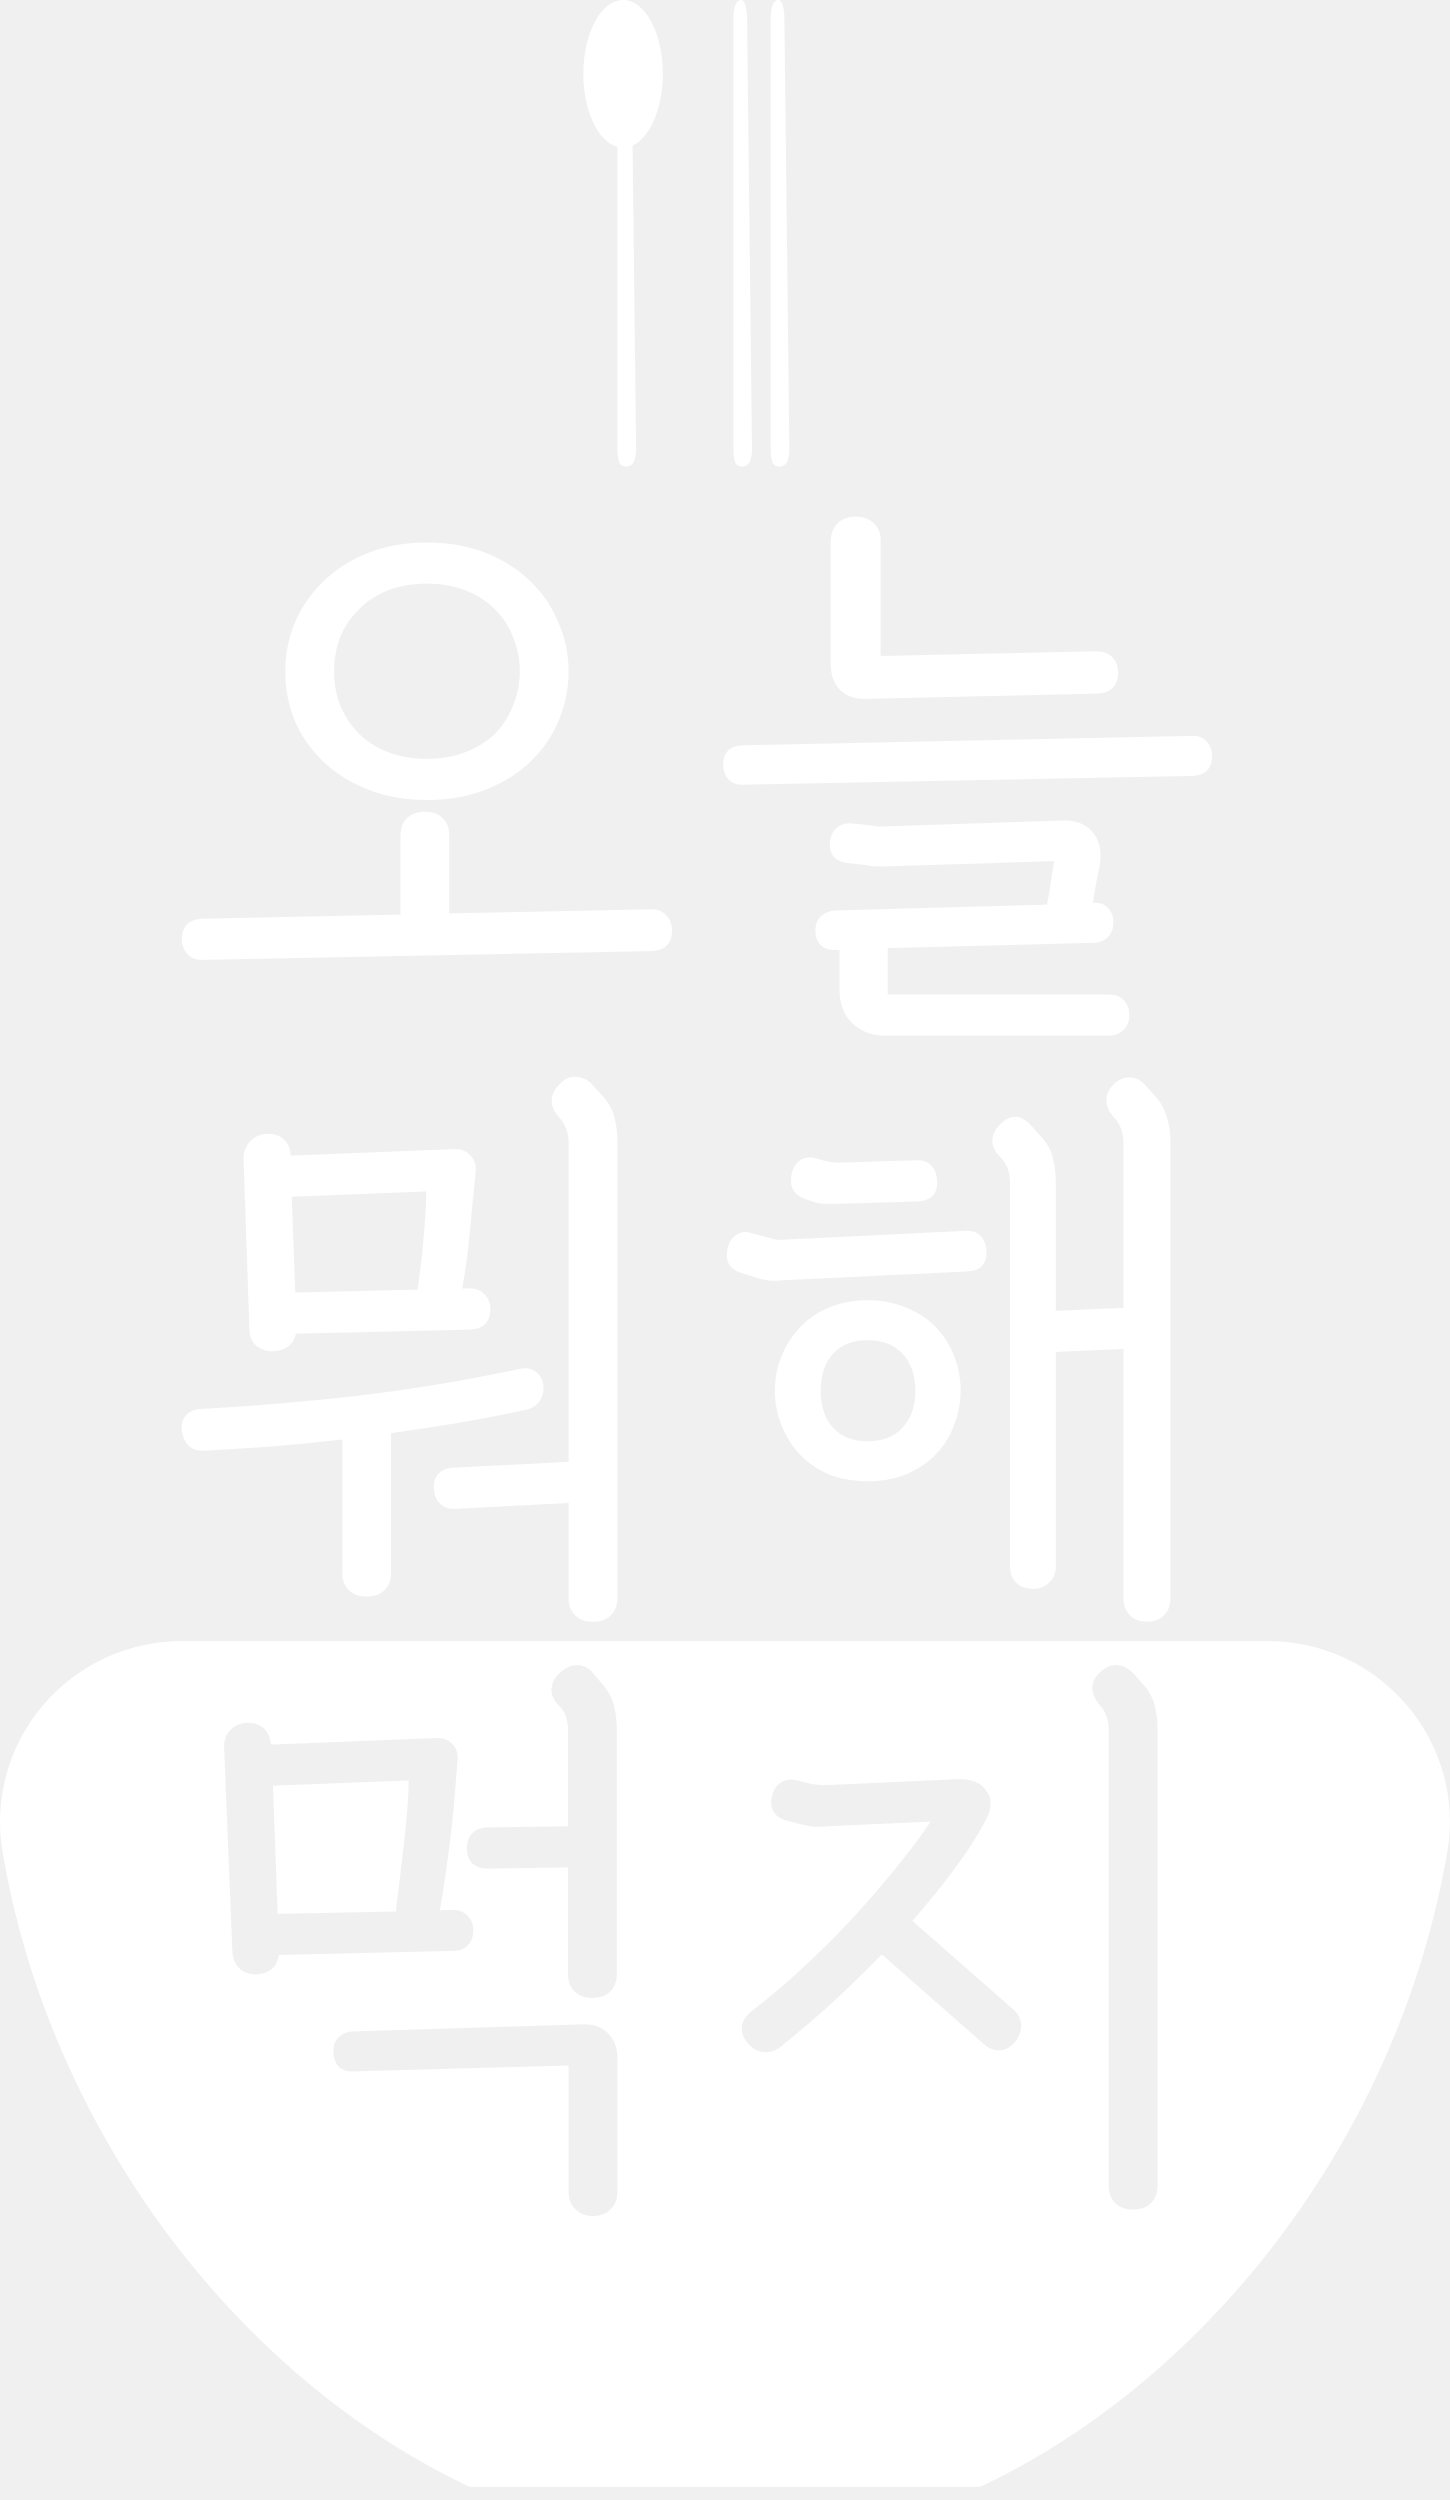
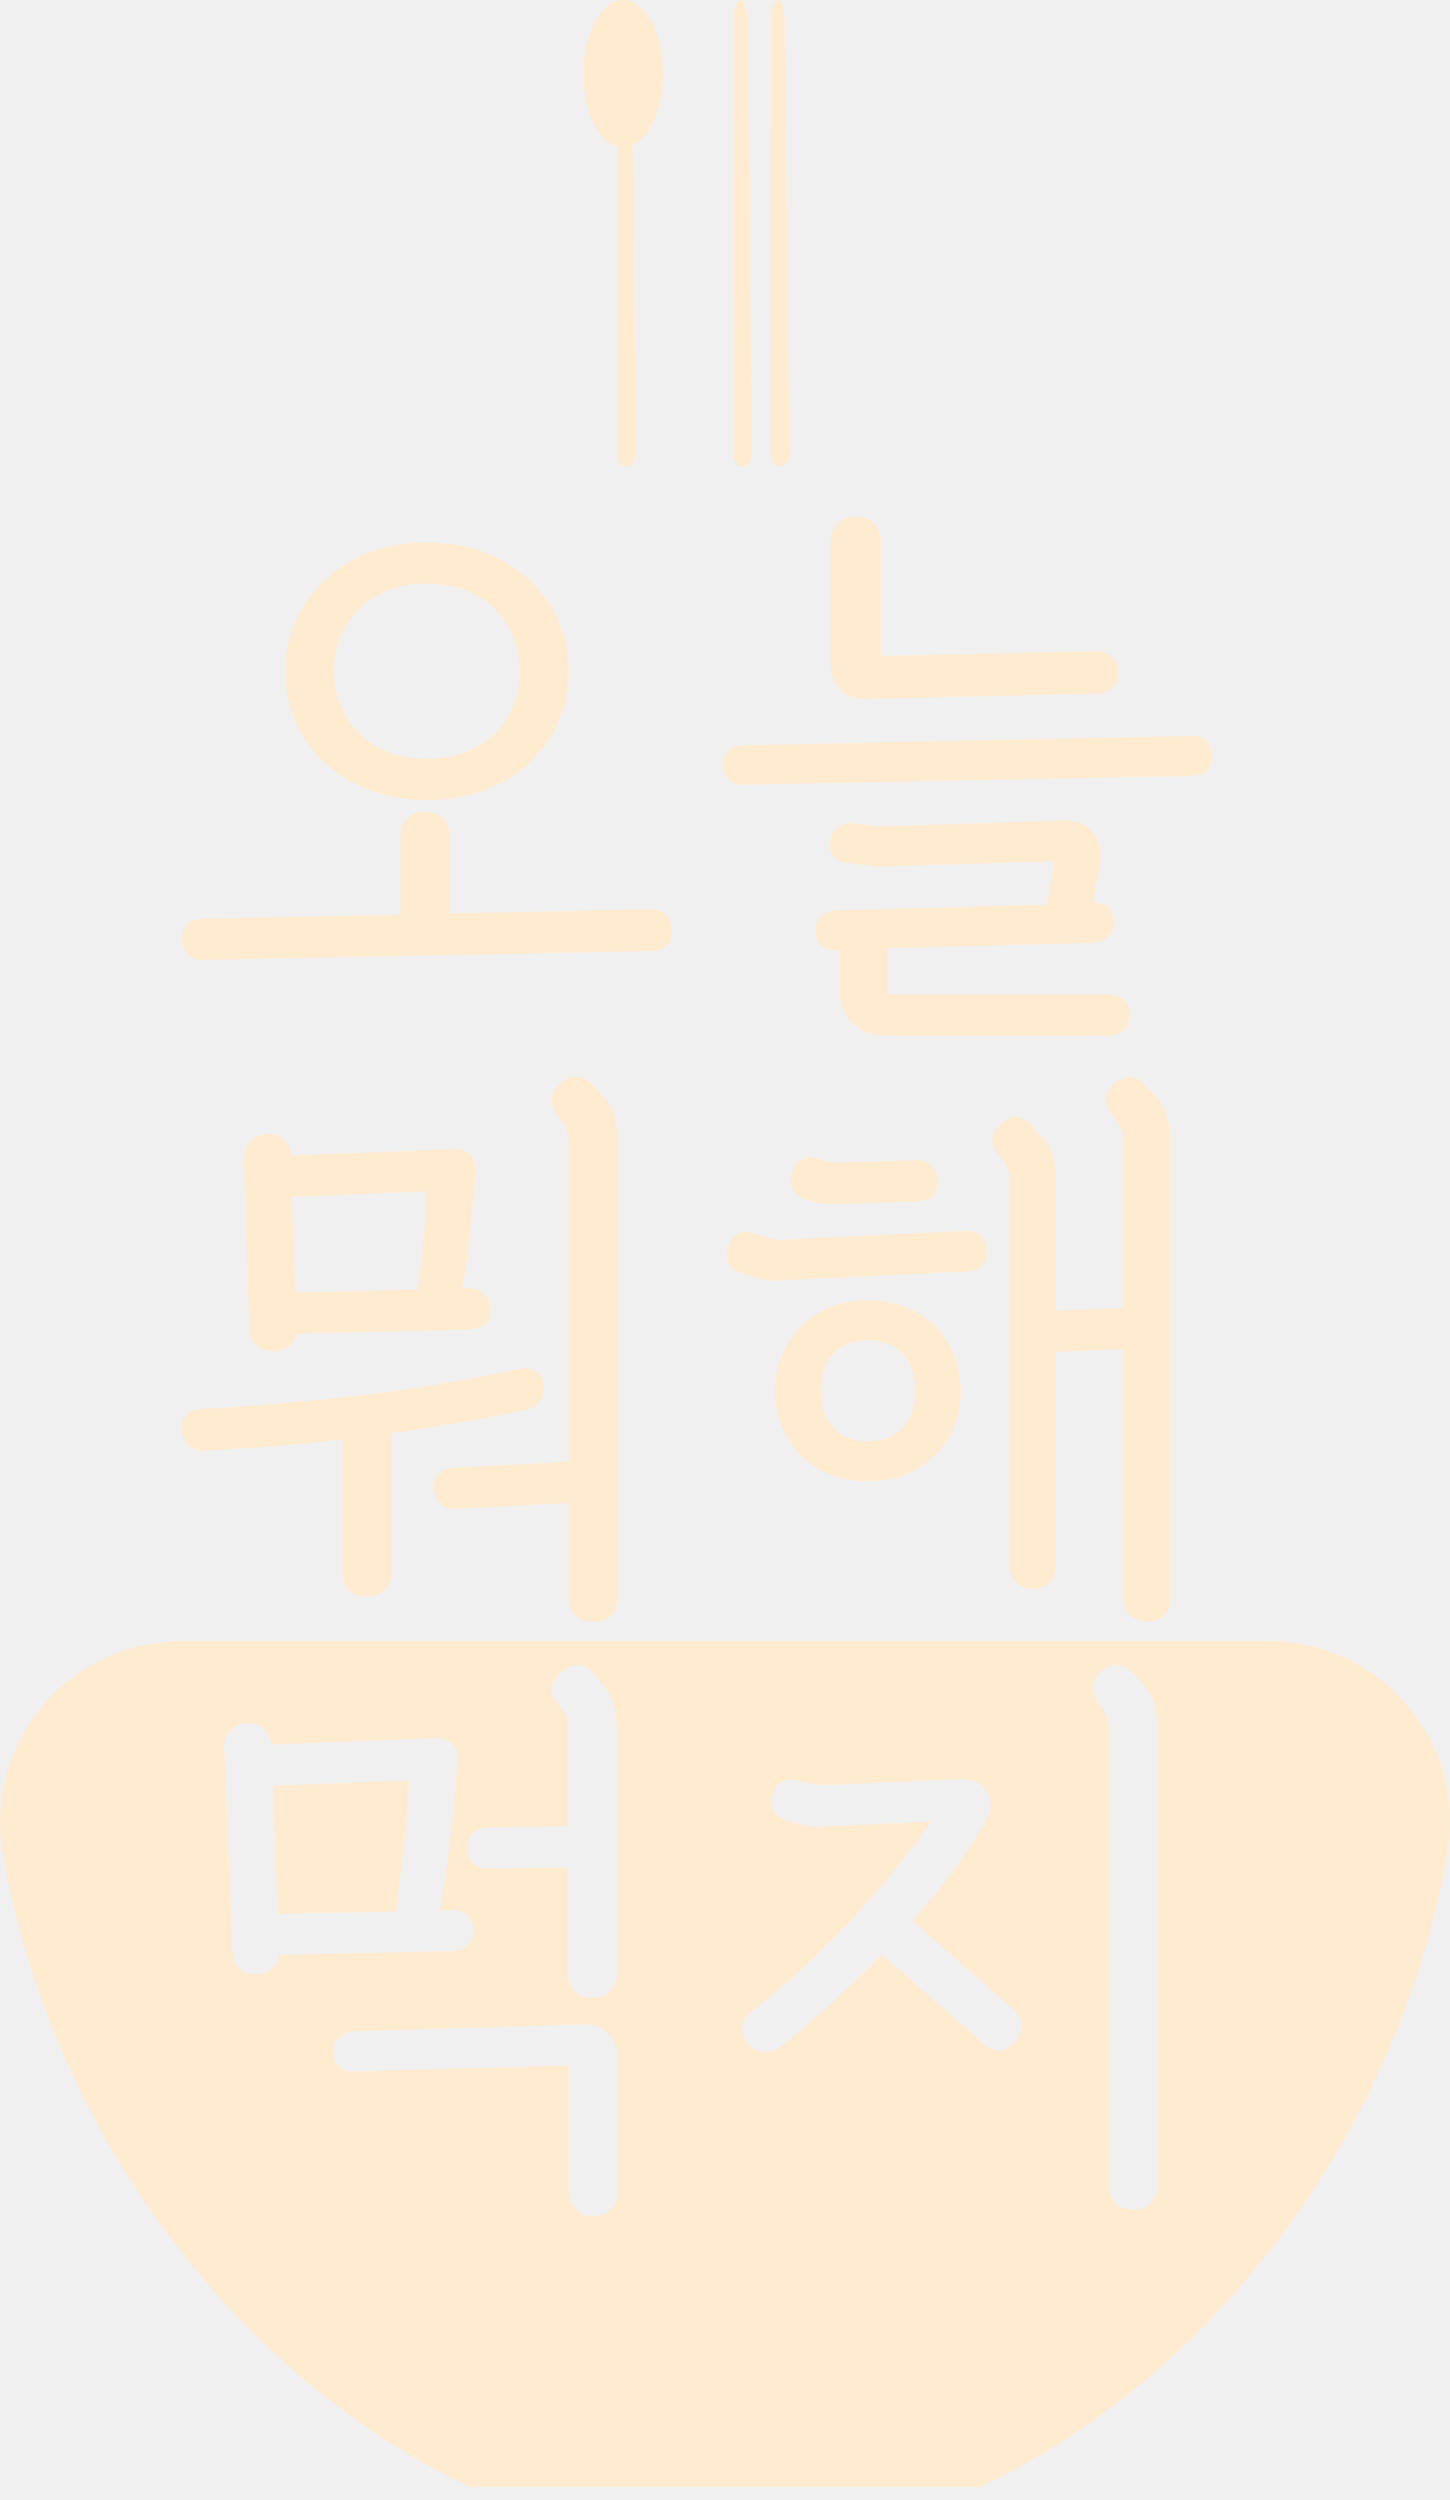
<svg xmlns="http://www.w3.org/2000/svg" width="87" height="150" viewBox="0 0 87 150" fill="none">
-   <path d="M44.413 0.003C44.538 -0.019 44.636 0.07 44.706 0.272C44.785 0.496 44.824 0.787 44.824 1.145L45.119 26.801C45.127 27.159 45.091 27.438 45.013 27.64C44.943 27.863 44.734 27.973 44.601 27.995C44.475 28.018 44.196 27.962 44.117 27.761C44.039 27.559 44 27.28 44 26.922C44 26.564 44.001 1.245 44.001 1.245C43.993 0.887 44.025 0.596 44.095 0.373C44.173 0.149 44.279 0.026 44.413 0.003Z" fill="white" />
-   <path d="M46.653 0.003C46.778 -0.019 46.876 0.07 46.946 0.272C47.025 0.496 47.064 0.787 47.064 1.145L47.359 26.801C47.367 27.159 47.331 27.438 47.253 27.64C47.182 27.863 46.974 27.973 46.84 27.995C46.715 28.018 46.436 27.962 46.357 27.761C46.279 27.559 46.24 27.28 46.24 26.922C46.24 26.564 46.241 1.245 46.241 1.245C46.233 0.887 46.264 0.596 46.335 0.373C46.413 0.149 46.519 0.026 46.653 0.003Z" fill="white" />
-   <path fill-rule="evenodd" clip-rule="evenodd" d="M67.406 59.99C67.194 59.779 66.9 59.673 66.524 59.673H53.263V56.887L65.642 56.569C65.995 56.546 66.277 56.428 66.489 56.217C66.7 55.981 66.806 55.688 66.806 55.335C66.806 54.982 66.7 54.7 66.489 54.488C66.277 54.253 65.995 54.147 65.642 54.171H65.572C65.642 53.724 65.713 53.313 65.783 52.937C65.854 52.56 65.924 52.208 65.995 51.879C66.112 51.056 65.96 50.397 65.536 49.904C65.113 49.41 64.478 49.186 63.632 49.233L53.016 49.586H52.628C52.511 49.563 52.37 49.539 52.205 49.516L51.147 49.41C50.794 49.363 50.489 49.445 50.23 49.657C49.995 49.845 49.854 50.103 49.807 50.433C49.76 50.809 49.819 51.114 49.983 51.349C50.171 51.585 50.442 51.726 50.794 51.773L51.993 51.914C52.229 51.961 52.428 51.984 52.593 51.984H53.157L63.244 51.667C63.197 51.996 63.138 52.372 63.068 52.795C63.021 53.195 62.938 53.689 62.821 54.277L50.124 54.629C49.772 54.653 49.478 54.77 49.243 54.982C49.031 55.194 48.925 55.476 48.925 55.828C48.925 56.205 49.031 56.499 49.243 56.71C49.478 56.922 49.772 57.016 50.124 56.992H50.371V59.391C50.371 60.214 50.618 60.872 51.112 61.366C51.629 61.883 52.299 62.142 53.122 62.142H66.524C66.9 62.142 67.194 62.024 67.406 61.789C67.641 61.577 67.758 61.295 67.758 60.942C67.758 60.543 67.641 60.225 67.406 59.99ZM44.517 44.719C43.764 44.766 43.388 45.166 43.388 45.918C43.412 46.294 43.529 46.588 43.741 46.8C43.976 47.012 44.27 47.106 44.623 47.082L71.567 46.553C72.343 46.506 72.731 46.095 72.731 45.319C72.707 44.943 72.578 44.649 72.343 44.437C72.132 44.225 71.838 44.131 71.461 44.155L44.517 44.719ZM66.7 39.394C66.465 39.182 66.148 39.076 65.748 39.076L52.84 39.358V32.446C52.84 31.999 52.699 31.647 52.417 31.388C52.158 31.129 51.805 31 51.359 31H51.324C50.877 31 50.512 31.141 50.23 31.423C49.971 31.705 49.842 32.07 49.842 32.517V39.852C49.842 40.487 50.03 41.004 50.407 41.404C50.806 41.78 51.324 41.956 51.958 41.933L65.854 41.616C66.677 41.569 67.088 41.134 67.088 40.311C67.065 39.911 66.935 39.605 66.7 39.394ZM17.681 37.383C17.305 38.3 17.116 39.264 17.116 40.275C17.116 41.31 17.305 42.297 17.681 43.238C18.08 44.155 18.645 44.966 19.374 45.671C20.102 46.377 20.996 46.941 22.054 47.364C23.112 47.788 24.299 47.999 25.616 47.999C26.933 47.999 28.12 47.788 29.178 47.364C30.236 46.941 31.13 46.377 31.858 45.671C32.587 44.966 33.14 44.155 33.516 43.238C33.916 42.297 34.115 41.31 34.115 40.275C34.115 39.264 33.916 38.3 33.516 37.383C33.14 36.443 32.587 35.62 31.858 34.915C31.13 34.186 30.236 33.61 29.178 33.187C28.12 32.763 26.933 32.552 25.616 32.552C24.299 32.552 23.112 32.763 22.054 33.187C20.996 33.61 20.102 34.186 19.374 34.915C18.645 35.62 18.08 36.443 17.681 37.383ZM20.396 42.286C20.161 41.651 20.044 40.981 20.044 40.275C20.044 39.57 20.161 38.9 20.396 38.265C20.655 37.63 21.019 37.078 21.49 36.608C21.96 36.114 22.536 35.726 23.218 35.444C23.923 35.162 24.723 35.02 25.616 35.02C26.509 35.02 27.297 35.162 27.979 35.444C28.684 35.726 29.272 36.114 29.742 36.608C30.212 37.078 30.565 37.63 30.8 38.265C31.059 38.9 31.188 39.57 31.188 40.275C31.188 40.981 31.059 41.651 30.8 42.286C30.565 42.92 30.212 43.485 29.742 43.979C29.272 44.449 28.684 44.825 27.979 45.107C27.297 45.389 26.509 45.53 25.616 45.53C24.723 45.53 23.923 45.389 23.218 45.107C22.536 44.825 21.96 44.449 21.49 43.979C21.019 43.485 20.655 42.92 20.396 42.286ZM24.417 49.092C24.158 49.351 24.029 49.704 24.029 50.15V54.876L12.108 55.123C11.309 55.17 10.909 55.593 10.909 56.393C10.933 56.769 11.062 57.075 11.297 57.31C11.532 57.521 11.838 57.615 12.214 57.592L39.123 57.063C39.923 57.016 40.323 56.593 40.323 55.793C40.299 55.394 40.17 55.088 39.935 54.876C39.7 54.641 39.394 54.535 39.018 54.559L26.956 54.806V50.15C26.956 49.704 26.827 49.351 26.568 49.092C26.31 48.834 25.957 48.704 25.51 48.704C25.04 48.704 24.675 48.834 24.417 49.092ZM27.238 68.948C27.638 68.925 27.955 69.042 28.191 69.301C28.449 69.536 28.567 69.853 28.543 70.253C28.473 71.029 28.402 71.746 28.332 72.404C28.285 73.039 28.226 73.639 28.155 74.203C28.108 74.744 28.049 75.273 27.979 75.79C27.908 76.284 27.826 76.789 27.732 77.307H28.12C28.496 77.283 28.802 77.389 29.037 77.624C29.272 77.836 29.401 78.13 29.425 78.506C29.425 79.305 29.025 79.728 28.226 79.775L17.751 80.022C17.61 80.681 17.152 81.033 16.376 81.08C15.976 81.08 15.635 80.963 15.353 80.728C15.094 80.469 14.965 80.14 14.965 79.74L14.612 69.513C14.612 69.089 14.754 68.737 15.036 68.454C15.318 68.172 15.67 68.031 16.094 68.031C16.493 68.031 16.811 68.149 17.046 68.384C17.305 68.619 17.434 68.936 17.434 69.336L27.238 68.948ZM27.344 90.532C26.968 90.556 26.662 90.462 26.427 90.25C26.192 90.038 26.063 89.744 26.039 89.368C25.992 88.992 26.074 88.686 26.286 88.451C26.498 88.216 26.792 88.087 27.168 88.063L34.115 87.711V68.525C34.115 67.937 33.916 67.432 33.516 67.008C32.928 66.327 32.963 65.656 33.622 64.998C33.904 64.716 34.221 64.587 34.574 64.61C34.95 64.634 35.268 64.787 35.526 65.069L36.196 65.809C36.526 66.186 36.749 66.597 36.866 67.044C36.984 67.49 37.043 67.984 37.043 68.525V95.928C37.043 96.328 36.913 96.657 36.655 96.916C36.396 97.174 36.067 97.303 35.667 97.303H35.491C35.091 97.303 34.762 97.174 34.504 96.916C34.245 96.657 34.115 96.328 34.115 95.928V90.179L27.344 90.532ZM23.465 94.412C23.465 94.811 23.335 95.14 23.077 95.399C22.818 95.658 22.489 95.787 22.089 95.787H21.913C21.513 95.787 21.184 95.658 20.925 95.399C20.667 95.14 20.537 94.811 20.537 94.412V86.371C19.103 86.535 17.681 86.676 16.27 86.794C14.883 86.888 13.543 86.97 12.249 87.041C11.873 87.064 11.568 86.97 11.332 86.758C11.097 86.523 10.956 86.218 10.909 85.841C10.862 85.465 10.945 85.16 11.156 84.924C11.368 84.689 11.662 84.56 12.038 84.537C15.141 84.372 18.339 84.102 21.631 83.725C24.922 83.326 28.096 82.797 31.153 82.138C31.529 82.044 31.847 82.091 32.105 82.279C32.364 82.444 32.529 82.703 32.599 83.055C32.646 83.431 32.575 83.761 32.387 84.043C32.223 84.301 31.964 84.478 31.611 84.572C30.342 84.854 29.013 85.113 27.626 85.348C26.262 85.583 24.875 85.794 23.465 85.983V94.412ZM25.052 77.377C25.216 76.249 25.334 75.249 25.404 74.379C25.498 73.486 25.557 72.522 25.581 71.487L17.504 71.805L17.716 77.553L25.052 77.377ZM62.962 94.941C63.221 94.705 63.35 94.376 63.35 93.953V81.116L67.406 80.939V95.893C67.406 96.316 67.535 96.657 67.793 96.916C68.052 97.174 68.393 97.303 68.816 97.303C69.24 97.303 69.58 97.174 69.839 96.916C70.098 96.657 70.227 96.316 70.227 95.893V68.525C70.227 67.984 70.156 67.49 70.015 67.044C69.898 66.597 69.674 66.186 69.345 65.809L68.71 65.104C68.452 64.798 68.134 64.645 67.758 64.645C67.406 64.645 67.088 64.787 66.806 65.069C66.524 65.351 66.383 65.668 66.383 66.021C66.383 66.35 66.524 66.679 66.806 67.008C67.206 67.432 67.406 67.937 67.406 68.525V78.471L63.35 78.647V70.958C63.35 70.418 63.291 69.924 63.173 69.477C63.056 69.007 62.833 68.596 62.503 68.243L61.868 67.537C61.257 66.856 60.634 66.832 59.999 67.467C59.694 67.773 59.541 68.102 59.541 68.454C59.541 68.784 59.694 69.101 59.999 69.407L60.035 69.442C60.411 69.818 60.599 70.324 60.599 70.958V93.953C60.599 94.376 60.716 94.705 60.952 94.941C61.21 95.199 61.551 95.329 61.974 95.329C62.398 95.329 62.727 95.199 62.962 94.941ZM46.88 81.398C46.621 82.056 46.492 82.738 46.492 83.443C46.492 84.149 46.621 84.831 46.88 85.489C47.138 86.147 47.503 86.735 47.973 87.252C48.443 87.746 49.019 88.146 49.701 88.451C50.407 88.733 51.194 88.874 52.064 88.874C52.934 88.874 53.71 88.733 54.392 88.451C55.097 88.146 55.685 87.746 56.155 87.252C56.649 86.735 57.013 86.147 57.248 85.489C57.507 84.831 57.636 84.149 57.636 83.443C57.636 82.714 57.507 82.021 57.248 81.362C56.99 80.704 56.625 80.128 56.155 79.634C55.685 79.141 55.097 78.753 54.392 78.471C53.71 78.165 52.934 78.012 52.064 78.012C51.194 78.012 50.407 78.165 49.701 78.471C49.019 78.753 48.443 79.152 47.973 79.67C47.503 80.163 47.138 80.739 46.88 81.398ZM43.706 75.79C43.847 76.049 44.082 76.237 44.411 76.354L45.539 76.707C45.798 76.778 46.045 76.825 46.28 76.848C46.539 76.848 46.797 76.836 47.056 76.813L58.06 76.284C58.459 76.26 58.753 76.143 58.941 75.931C59.129 75.696 59.212 75.402 59.188 75.049C59.165 74.673 59.047 74.379 58.836 74.168C58.624 73.933 58.33 73.827 57.954 73.85L47.021 74.379C46.833 74.403 46.68 74.403 46.562 74.379C46.445 74.356 46.304 74.321 46.139 74.274L45.116 73.992C44.764 73.874 44.446 73.909 44.164 74.097C43.906 74.285 43.741 74.544 43.67 74.873C43.576 75.202 43.588 75.508 43.706 75.79ZM54.145 85.665C53.651 86.206 52.958 86.476 52.064 86.476C51.171 86.476 50.477 86.206 49.983 85.665C49.489 85.124 49.243 84.384 49.243 83.443C49.243 82.503 49.489 81.762 49.983 81.221C50.477 80.681 51.171 80.41 52.064 80.41C52.958 80.41 53.651 80.681 54.145 81.221C54.662 81.762 54.921 82.503 54.921 83.443C54.921 84.384 54.662 85.124 54.145 85.665ZM47.514 70.394C47.326 71.17 47.597 71.687 48.326 71.946L48.855 72.122C49.043 72.193 49.254 72.228 49.489 72.228H50.16H50.407L55.062 72.087C55.885 72.04 56.273 71.617 56.226 70.817C56.202 70.441 56.085 70.147 55.873 69.936C55.661 69.701 55.356 69.595 54.956 69.618L50.336 69.759C50.054 69.759 49.772 69.724 49.489 69.653L48.996 69.513C48.62 69.395 48.29 69.43 48.008 69.618C47.75 69.806 47.585 70.065 47.514 70.394ZM27.097 114.585C27.473 114.585 27.779 114.691 28.014 114.902C28.249 115.114 28.379 115.408 28.402 115.784C28.402 116.16 28.296 116.466 28.085 116.701C27.873 116.936 27.579 117.053 27.203 117.053L16.729 117.3C16.611 118.029 16.164 118.417 15.388 118.464C14.965 118.464 14.624 118.347 14.366 118.112C14.107 117.853 13.966 117.512 13.942 117.089L13.449 104.886C13.425 104.463 13.543 104.11 13.801 103.828C14.083 103.522 14.448 103.37 14.895 103.37C15.294 103.37 15.612 103.487 15.847 103.722C16.082 103.957 16.223 104.275 16.27 104.674L26.11 104.287C26.556 104.263 26.897 104.381 27.133 104.639C27.391 104.874 27.497 105.215 27.45 105.662C27.379 106.602 27.309 107.472 27.238 108.272C27.168 109.071 27.085 109.835 26.991 110.564C26.897 111.27 26.803 111.963 26.709 112.645C26.615 113.303 26.509 113.962 26.392 114.62L27.097 114.585ZM29.249 112.116C28.872 112.116 28.567 112.01 28.332 111.799C28.12 111.587 28.014 111.293 28.014 110.917C28.014 110.541 28.12 110.235 28.332 110C28.567 109.765 28.872 109.647 29.249 109.647L34.08 109.577V103.793C34.08 103.181 33.904 102.699 33.551 102.347C33.222 102.018 33.069 101.677 33.093 101.324C33.116 100.971 33.293 100.642 33.622 100.337C33.974 100.031 34.327 99.89 34.68 99.913C35.032 99.913 35.362 100.101 35.667 100.478L36.161 101.077C36.49 101.453 36.714 101.865 36.831 102.312C36.949 102.758 37.008 103.252 37.008 103.793V118.429C37.008 118.876 36.878 119.228 36.62 119.487C36.361 119.746 35.996 119.875 35.526 119.875C35.08 119.875 34.727 119.746 34.468 119.487C34.21 119.228 34.08 118.876 34.08 118.429V112.045L29.249 112.116ZM21.243 124.283C20.89 124.307 20.596 124.225 20.361 124.037C20.149 123.825 20.032 123.531 20.008 123.155C19.985 122.779 20.079 122.485 20.291 122.273C20.502 122.038 20.796 121.909 21.172 121.885L34.997 121.462C35.608 121.438 36.102 121.615 36.478 121.991C36.855 122.367 37.043 122.861 37.043 123.472V131.513C37.043 131.937 36.913 132.277 36.655 132.536C36.396 132.818 36.032 132.959 35.562 132.959C35.138 132.959 34.786 132.818 34.504 132.536C34.245 132.277 34.115 131.937 34.115 131.513V123.931L21.243 124.283ZM23.747 114.691C23.935 113.233 24.099 111.846 24.241 110.529C24.405 109.212 24.499 107.978 24.523 106.826L16.376 107.143L16.658 114.832L23.747 114.691ZM61.269 121.462C61.245 121.109 61.081 120.804 60.775 120.545L54.744 115.255C55.708 114.15 56.555 113.103 57.284 112.116C58.036 111.105 58.647 110.153 59.118 109.259C59.517 108.554 59.541 107.954 59.188 107.461C58.859 106.943 58.248 106.708 57.354 106.755L49.595 107.108C49.196 107.108 48.843 107.073 48.537 107.002L47.832 106.826C47.479 106.732 47.162 106.767 46.88 106.932C46.621 107.073 46.445 107.32 46.351 107.672C46.233 108.048 46.245 108.378 46.386 108.66C46.55 108.942 46.809 109.13 47.162 109.224L48.079 109.471C48.361 109.541 48.631 109.588 48.89 109.612C49.149 109.612 49.395 109.6 49.631 109.577L55.838 109.295C55.438 109.906 54.886 110.658 54.18 111.552C53.475 112.445 52.652 113.421 51.711 114.479C50.794 115.513 49.76 116.571 48.608 117.653C47.479 118.735 46.304 119.746 45.081 120.686C44.752 120.945 44.564 121.239 44.517 121.568C44.47 121.897 44.575 122.226 44.834 122.555C45.093 122.884 45.41 123.073 45.786 123.12C46.163 123.167 46.515 123.061 46.844 122.802C47.95 121.909 49.008 121.003 50.019 120.087C51.03 119.146 51.993 118.206 52.91 117.265L59.047 122.661C59.353 122.92 59.67 123.037 59.999 123.014C60.352 122.99 60.658 122.814 60.916 122.485C61.175 122.156 61.292 121.815 61.269 121.462ZM66.383 102.982C66.477 103.193 66.524 103.464 66.524 103.793V131.125C66.524 131.572 66.653 131.925 66.912 132.183C67.171 132.442 67.523 132.571 67.97 132.571C68.44 132.571 68.805 132.442 69.063 132.183C69.322 131.925 69.451 131.572 69.451 131.125V103.793C69.451 103.252 69.392 102.758 69.275 102.312C69.157 101.865 68.934 101.453 68.605 101.077L68.005 100.407C67.746 100.125 67.441 99.96 67.088 99.913C66.736 99.866 66.371 100.007 65.995 100.337C65.384 100.924 65.384 101.583 65.995 102.312C66.183 102.523 66.312 102.747 66.383 102.982ZM58.807 149.212C72.823 142.593 84.017 127.775 86.837 111.097H86.844C87.373 107.973 86.496 104.779 84.437 102.344C82.353 99.882 79.308 98.465 76.086 98.465H10.909C7.687 98.465 4.642 99.875 2.558 102.344C0.499 104.779 -0.378 107.973 0.151 111.097C2.971 127.775 14.164 142.593 28.181 149.212H58.807Z" fill="white" />
-   <path d="M37.457 0.003C37.582 -0.019 37.68 0.07 37.751 0.272C37.829 0.496 37.868 0.787 37.868 1.145L38.163 26.801C38.171 27.159 38.136 27.438 38.057 27.64C37.987 27.863 37.778 27.973 37.645 27.995C37.52 28.018 37.24 27.962 37.162 27.761C37.084 27.559 37.044 27.28 37.044 26.922C37.044 26.564 37.045 1.245 37.045 1.245C37.038 0.887 37.069 0.596 37.14 0.373C37.218 0.149 37.324 0.026 37.457 0.003Z" fill="white" />
-   <ellipse cx="37.385" cy="4.43" rx="2.385" ry="4.43" fill="white" />
+   <path d="M44.413 0.003C44.538 -0.019 44.636 0.07 44.706 0.272C44.785 0.496 44.824 0.787 44.824 1.145L45.119 26.801C45.127 27.159 45.091 27.438 45.013 27.64C44.943 27.863 44.734 27.973 44.601 27.995C44.475 28.018 44.196 27.962 44.117 27.761C44.039 27.559 44 27.28 44 26.922C44 26.564 44.001 1.245 44.001 1.245C43.993 0.887 44.025 0.596 44.095 0.373C44.173 0.149 44.279 0.026 44.413 0.003Z" fill="#FFEBD0" />
+   <path d="M46.653 0.003C46.778 -0.019 46.876 0.07 46.946 0.272C47.025 0.496 47.064 0.787 47.064 1.145L47.359 26.801C47.367 27.159 47.331 27.438 47.253 27.64C47.182 27.863 46.974 27.973 46.84 27.995C46.715 28.018 46.436 27.962 46.357 27.761C46.279 27.559 46.24 27.28 46.24 26.922C46.24 26.564 46.241 1.245 46.241 1.245C46.233 0.887 46.264 0.596 46.335 0.373C46.413 0.149 46.519 0.026 46.653 0.003Z" fill="#FFEBD0" />
+   <path fill-rule="evenodd" clip-rule="evenodd" d="M67.406 59.99C67.194 59.779 66.9 59.673 66.524 59.673H53.263V56.887L65.642 56.569C65.995 56.546 66.277 56.428 66.489 56.217C66.7 55.981 66.806 55.688 66.806 55.335C66.806 54.982 66.7 54.7 66.489 54.488C66.277 54.253 65.995 54.147 65.642 54.171H65.572C65.642 53.724 65.713 53.313 65.783 52.937C65.854 52.56 65.924 52.208 65.995 51.879C66.113 51.056 65.96 50.397 65.537 49.904C65.113 49.41 64.478 49.186 63.632 49.233L53.017 49.586H52.629C52.511 49.563 52.37 49.539 52.205 49.516L51.147 49.41C50.795 49.363 50.489 49.445 50.23 49.657C49.995 49.845 49.854 50.103 49.807 50.433C49.76 50.809 49.819 51.114 49.983 51.349C50.172 51.585 50.442 51.726 50.795 51.773L51.994 51.914C52.229 51.961 52.429 51.984 52.593 51.984H53.158L63.244 51.667C63.197 51.996 63.138 52.372 63.068 52.795C63.021 53.195 62.938 53.689 62.821 54.277L50.124 54.629C49.772 54.653 49.478 54.77 49.243 54.982C49.031 55.194 48.925 55.476 48.925 55.828C48.925 56.205 49.031 56.499 49.243 56.71C49.478 56.922 49.772 57.016 50.124 56.992H50.371V59.391C50.371 60.214 50.618 60.872 51.112 61.366C51.629 61.883 52.299 62.142 53.122 62.142H66.524C66.9 62.142 67.194 62.024 67.406 61.789C67.641 61.577 67.758 61.295 67.758 60.942C67.758 60.543 67.641 60.225 67.406 59.99ZM44.517 44.719C43.765 44.766 43.388 45.166 43.388 45.918C43.412 46.294 43.529 46.588 43.741 46.8C43.976 47.012 44.27 47.106 44.623 47.082L71.567 46.553C72.343 46.506 72.731 46.095 72.731 45.319C72.708 44.943 72.578 44.649 72.343 44.437C72.132 44.225 71.838 44.131 71.462 44.155L44.517 44.719ZM66.7 39.394C66.465 39.182 66.148 39.076 65.748 39.076L52.84 39.358V32.446C52.84 31.999 52.699 31.647 52.417 31.388C52.158 31.129 51.806 31 51.359 31H51.324C50.877 31 50.513 31.141 50.23 31.423C49.972 31.705 49.842 32.07 49.842 32.517V39.852C49.842 40.487 50.031 41.004 50.407 41.404C50.806 41.78 51.324 41.956 51.959 41.933L65.854 41.616C66.677 41.569 67.088 41.134 67.088 40.311C67.065 39.911 66.936 39.605 66.7 39.394ZM17.681 37.383C17.305 38.3 17.117 39.264 17.117 40.275C17.117 41.31 17.305 42.297 17.681 43.238C18.081 44.155 18.645 44.966 19.374 45.671C20.103 46.377 20.996 46.941 22.054 47.364C23.112 47.788 24.299 47.999 25.616 47.999C26.933 47.999 28.12 47.788 29.178 47.364C30.236 46.941 31.13 46.377 31.858 45.671C32.587 44.966 33.14 44.155 33.516 43.238C33.916 42.297 34.116 41.31 34.116 40.275C34.116 39.264 33.916 38.3 33.516 37.383C33.14 36.443 32.587 35.62 31.858 34.915C31.13 34.186 30.236 33.61 29.178 33.187C28.12 32.763 26.933 32.552 25.616 32.552C24.299 32.552 23.112 32.763 22.054 33.187C20.996 33.61 20.103 34.186 19.374 34.915C18.645 35.62 18.081 36.443 17.681 37.383ZM20.396 42.286C20.161 41.651 20.044 40.981 20.044 40.275C20.044 39.57 20.161 38.9 20.396 38.265C20.655 37.63 21.02 37.078 21.49 36.608C21.96 36.114 22.536 35.726 23.218 35.444C23.923 35.162 24.723 35.02 25.616 35.02C26.51 35.02 27.297 35.162 27.979 35.444C28.684 35.726 29.272 36.114 29.742 36.608C30.213 37.078 30.565 37.63 30.8 38.265C31.059 38.9 31.189 39.57 31.189 40.275C31.189 40.981 31.059 41.651 30.8 42.286C30.565 42.92 30.213 43.485 29.742 43.979C29.272 44.449 28.684 44.825 27.979 45.107C27.297 45.389 26.51 45.53 25.616 45.53C24.723 45.53 23.923 45.389 23.218 45.107C22.536 44.825 21.96 44.449 21.49 43.979C21.02 43.485 20.655 42.92 20.396 42.286ZM24.417 49.092C24.158 49.351 24.029 49.704 24.029 50.15V54.876L12.109 55.123C11.309 55.17 10.909 55.593 10.909 56.393C10.933 56.769 11.062 57.075 11.297 57.31C11.533 57.521 11.838 57.615 12.214 57.592L39.124 57.063C39.923 57.016 40.323 56.593 40.323 55.793C40.299 55.394 40.17 55.088 39.935 54.876C39.7 54.641 39.394 54.535 39.018 54.559L26.956 54.806V50.15C26.956 49.704 26.827 49.351 26.568 49.092C26.31 48.834 25.957 48.704 25.51 48.704C25.04 48.704 24.676 48.834 24.417 49.092ZM27.238 68.948C27.638 68.925 27.956 69.042 28.191 69.301C28.449 69.536 28.567 69.853 28.543 70.253C28.473 71.029 28.402 71.746 28.332 72.404C28.285 73.039 28.226 73.639 28.155 74.203C28.108 74.744 28.05 75.273 27.979 75.79C27.909 76.284 27.826 76.789 27.732 77.307H28.12C28.496 77.283 28.802 77.389 29.037 77.624C29.272 77.836 29.402 78.13 29.425 78.506C29.425 79.305 29.025 79.728 28.226 79.775L17.751 80.022C17.61 80.681 17.152 81.033 16.376 81.08C15.976 81.08 15.635 80.963 15.353 80.728C15.095 80.469 14.965 80.14 14.965 79.74L14.613 69.513C14.613 69.089 14.754 68.737 15.036 68.454C15.318 68.172 15.671 68.031 16.094 68.031C16.494 68.031 16.811 68.149 17.046 68.384C17.305 68.619 17.434 68.936 17.434 69.336L27.238 68.948ZM27.344 90.532C26.968 90.556 26.662 90.462 26.427 90.25C26.192 90.038 26.063 89.744 26.039 89.368C25.992 88.992 26.075 88.686 26.286 88.451C26.498 88.216 26.792 88.087 27.168 88.063L34.116 87.711V68.525C34.116 67.937 33.916 67.432 33.516 67.008C32.928 66.327 32.964 65.656 33.622 64.998C33.904 64.716 34.221 64.587 34.574 64.61C34.95 64.634 35.268 64.787 35.526 65.069L36.197 65.809C36.526 66.186 36.749 66.597 36.867 67.044C36.984 67.49 37.043 67.984 37.043 68.525V95.928C37.043 96.328 36.914 96.657 36.655 96.916C36.396 97.174 36.067 97.303 35.667 97.303H35.491C35.091 97.303 34.762 97.174 34.504 96.916C34.245 96.657 34.116 96.328 34.116 95.928V90.179L27.344 90.532ZM23.465 94.412C23.465 94.811 23.335 95.14 23.077 95.399C22.818 95.658 22.489 95.787 22.089 95.787H21.913C21.513 95.787 21.184 95.658 20.925 95.399C20.667 95.14 20.538 94.811 20.538 94.412V86.371C19.103 86.535 17.681 86.676 16.27 86.794C14.883 86.888 13.543 86.97 12.25 87.041C11.873 87.064 11.568 86.97 11.333 86.758C11.098 86.523 10.957 86.218 10.909 85.841C10.862 85.465 10.945 85.16 11.156 84.924C11.368 84.689 11.662 84.56 12.038 84.537C15.142 84.372 18.339 84.102 21.631 83.725C24.922 83.326 28.097 82.797 31.153 82.138C31.529 82.044 31.847 82.091 32.105 82.279C32.364 82.444 32.529 82.703 32.599 83.055C32.646 83.431 32.576 83.761 32.388 84.043C32.223 84.301 31.964 84.478 31.612 84.572C30.342 84.854 29.014 85.113 27.626 85.348C26.263 85.583 24.875 85.794 23.465 85.983V94.412ZM25.052 77.377C25.216 76.249 25.334 75.249 25.404 74.379C25.499 73.486 25.557 72.522 25.581 71.487L17.505 71.805L17.716 77.553L25.052 77.377ZM62.962 94.941C63.221 94.705 63.35 94.376 63.35 93.953V81.116L67.406 80.939V95.893C67.406 96.316 67.535 96.657 67.794 96.916C68.052 97.174 68.393 97.303 68.817 97.303C69.24 97.303 69.581 97.174 69.839 96.916C70.098 96.657 70.227 96.316 70.227 95.893V68.525C70.227 67.984 70.157 67.49 70.016 67.044C69.898 66.597 69.675 66.186 69.346 65.809L68.711 65.104C68.452 64.798 68.135 64.645 67.758 64.645C67.406 64.645 67.088 64.787 66.806 65.069C66.524 65.351 66.383 65.668 66.383 66.021C66.383 66.35 66.524 66.679 66.806 67.008C67.206 67.432 67.406 67.937 67.406 68.525V78.471L63.35 78.647V70.958C63.35 70.418 63.291 69.924 63.174 69.477C63.056 69.007 62.833 68.596 62.504 68.243L61.869 67.537C61.257 66.856 60.634 66.832 59.999 67.467C59.694 67.773 59.541 68.102 59.541 68.454C59.541 68.784 59.694 69.101 59.999 69.407L60.035 69.442C60.411 69.818 60.599 70.324 60.599 70.958V93.953C60.599 94.376 60.717 94.705 60.952 94.941C61.21 95.199 61.551 95.329 61.974 95.329C62.398 95.329 62.727 95.199 62.962 94.941ZM46.88 81.398C46.621 82.056 46.492 82.738 46.492 83.443C46.492 84.149 46.621 84.831 46.88 85.489C47.139 86.147 47.503 86.735 47.973 87.252C48.443 87.746 49.02 88.146 49.701 88.451C50.407 88.733 51.194 88.874 52.064 88.874C52.934 88.874 53.71 88.733 54.392 88.451C55.097 88.146 55.685 87.746 56.155 87.252C56.649 86.735 57.014 86.147 57.249 85.489C57.507 84.831 57.637 84.149 57.637 83.443C57.637 82.714 57.507 82.021 57.249 81.362C56.99 80.704 56.626 80.128 56.155 79.634C55.685 79.141 55.097 78.753 54.392 78.471C53.71 78.165 52.934 78.012 52.064 78.012C51.194 78.012 50.407 78.165 49.701 78.471C49.02 78.753 48.443 79.152 47.973 79.67C47.503 80.163 47.139 80.739 46.88 81.398ZM43.706 75.79C43.847 76.049 44.082 76.237 44.411 76.354L45.54 76.707C45.798 76.778 46.045 76.825 46.28 76.848C46.539 76.848 46.798 76.836 47.056 76.813L58.06 76.284C58.459 76.26 58.753 76.143 58.941 75.931C59.13 75.696 59.212 75.402 59.188 75.049C59.165 74.673 59.047 74.379 58.836 74.168C58.624 73.933 58.33 73.827 57.954 73.85L47.021 74.379C46.833 74.403 46.68 74.403 46.562 74.379C46.445 74.356 46.304 74.321 46.139 74.274L45.117 73.992C44.764 73.874 44.446 73.909 44.164 74.097C43.906 74.285 43.741 74.544 43.67 74.873C43.577 75.202 43.588 75.508 43.706 75.79ZM54.145 85.665C53.651 86.206 52.958 86.476 52.064 86.476C51.171 86.476 50.477 86.206 49.983 85.665C49.49 85.124 49.243 84.384 49.243 83.443C49.243 82.503 49.49 81.762 49.983 81.221C50.477 80.681 51.171 80.41 52.064 80.41C52.958 80.41 53.651 80.681 54.145 81.221C54.662 81.762 54.921 82.503 54.921 83.443C54.921 84.384 54.662 85.124 54.145 85.665ZM47.515 70.394C47.327 71.17 47.597 71.687 48.326 71.946L48.855 72.122C49.043 72.193 49.255 72.228 49.49 72.228H50.16H50.407L55.062 72.087C55.885 72.04 56.273 71.617 56.226 70.817C56.202 70.441 56.085 70.147 55.873 69.936C55.662 69.701 55.356 69.595 54.956 69.618L50.336 69.759C50.054 69.759 49.772 69.724 49.49 69.653L48.996 69.513C48.62 69.395 48.291 69.43 48.008 69.618C47.75 69.806 47.585 70.065 47.515 70.394ZM27.097 114.585C27.474 114.585 27.779 114.691 28.014 114.902C28.25 115.114 28.379 115.408 28.402 115.784C28.402 116.16 28.297 116.466 28.085 116.701C27.873 116.936 27.579 117.053 27.203 117.053L16.729 117.3C16.611 118.029 16.164 118.417 15.389 118.464C14.965 118.464 14.624 118.347 14.366 118.112C14.107 117.853 13.966 117.512 13.943 117.089L13.449 104.886C13.425 104.463 13.543 104.11 13.801 103.828C14.084 103.522 14.448 103.37 14.895 103.37C15.294 103.37 15.612 103.487 15.847 103.722C16.082 103.957 16.223 104.275 16.27 104.674L26.11 104.287C26.557 104.263 26.898 104.381 27.133 104.639C27.391 104.874 27.497 105.215 27.45 105.662C27.38 106.602 27.309 107.472 27.238 108.272C27.168 109.071 27.086 109.835 26.992 110.564C26.898 111.27 26.803 111.963 26.709 112.645C26.615 113.303 26.51 113.962 26.392 114.62L27.097 114.585ZM29.249 112.116C28.872 112.116 28.567 112.01 28.332 111.799C28.12 111.587 28.014 111.293 28.014 110.917C28.014 110.541 28.12 110.235 28.332 110C28.567 109.765 28.872 109.647 29.249 109.647L34.08 109.577V103.793C34.08 103.181 33.904 102.699 33.551 102.347C33.222 102.018 33.069 101.677 33.093 101.324C33.116 100.971 33.293 100.642 33.622 100.337C33.975 100.031 34.327 99.89 34.68 99.913C35.033 99.913 35.362 100.101 35.667 100.478L36.161 101.077C36.49 101.453 36.714 101.865 36.831 102.312C36.949 102.758 37.008 103.252 37.008 103.793V118.429C37.008 118.876 36.878 119.228 36.62 119.487C36.361 119.746 35.997 119.875 35.526 119.875C35.08 119.875 34.727 119.746 34.468 119.487C34.21 119.228 34.08 118.876 34.08 118.429V112.045L29.249 112.116ZM21.243 124.283C20.89 124.307 20.596 124.225 20.361 124.037C20.15 123.825 20.032 123.531 20.009 123.155C19.985 122.779 20.079 122.485 20.291 122.273C20.502 122.038 20.796 121.909 21.172 121.885L34.997 121.462C35.609 121.438 36.102 121.615 36.479 121.991C36.855 122.367 37.043 122.861 37.043 123.472V131.513C37.043 131.937 36.914 132.277 36.655 132.536C36.396 132.818 36.032 132.959 35.562 132.959C35.139 132.959 34.786 132.818 34.504 132.536C34.245 132.277 34.116 131.937 34.116 131.513V123.931L21.243 124.283ZM23.747 114.691C23.935 113.233 24.1 111.846 24.241 110.529C24.405 109.212 24.499 107.978 24.523 106.826L16.376 107.143L16.658 114.832L23.747 114.691ZM61.269 121.462C61.246 121.109 61.081 120.804 60.775 120.545L54.745 115.255C55.709 114.15 56.555 113.103 57.284 112.116C58.036 111.105 58.648 110.153 59.118 109.259C59.517 108.554 59.541 107.954 59.188 107.461C58.859 106.943 58.248 106.708 57.354 106.755L49.596 107.108C49.196 107.108 48.843 107.073 48.538 107.002L47.832 106.826C47.479 106.732 47.162 106.767 46.88 106.932C46.621 107.073 46.445 107.32 46.351 107.672C46.233 108.048 46.245 108.378 46.386 108.66C46.551 108.942 46.809 109.13 47.162 109.224L48.079 109.471C48.361 109.541 48.632 109.588 48.89 109.612C49.149 109.612 49.396 109.6 49.631 109.577L55.838 109.295C55.438 109.906 54.886 110.658 54.18 111.552C53.475 112.445 52.652 113.421 51.712 114.479C50.795 115.513 49.76 116.571 48.608 117.653C47.479 118.735 46.304 119.746 45.081 120.686C44.752 120.945 44.564 121.239 44.517 121.568C44.47 121.897 44.576 122.226 44.834 122.555C45.093 122.884 45.41 123.073 45.787 123.12C46.163 123.167 46.515 123.061 46.845 122.802C47.95 121.909 49.008 121.003 50.019 120.087C51.03 119.146 51.994 118.206 52.911 117.265L59.047 122.661C59.353 122.92 59.67 123.037 59.999 123.014C60.352 122.99 60.658 122.814 60.916 122.485C61.175 122.156 61.293 121.815 61.269 121.462ZM66.383 102.982C66.477 103.193 66.524 103.464 66.524 103.793V131.125C66.524 131.572 66.653 131.925 66.912 132.183C67.171 132.442 67.523 132.571 67.97 132.571C68.44 132.571 68.805 132.442 69.063 132.183C69.322 131.925 69.451 131.572 69.451 131.125V103.793C69.451 103.252 69.392 102.758 69.275 102.312C69.157 101.865 68.934 101.453 68.605 101.077L68.005 100.407C67.747 100.125 67.441 99.96 67.088 99.913C66.736 99.866 66.371 100.007 65.995 100.337C65.384 100.924 65.384 101.583 65.995 102.312C66.183 102.523 66.312 102.747 66.383 102.982ZM58.807 149.212C72.824 142.593 84.017 127.775 86.837 111.097H86.844C87.373 107.973 86.496 104.779 84.437 102.344C82.353 99.882 79.308 98.465 76.086 98.465H10.909C7.687 98.465 4.642 99.875 2.558 102.344C0.499 104.779 -0.378 107.973 0.151 111.097C2.971 127.775 14.164 142.593 28.181 149.212H58.807Z" fill="#FFEBD0" />
+   <path fill-rule="evenodd" clip-rule="evenodd" d="M37.045 8.815C35.889 8.508 35 6.662 35 4.43C35 1.983 36.068 0 37.385 0C37.411 0 37.437 0.001 37.463 0.002C37.496 -0.003 37.528 0 37.557 0.011C38.794 0.175 39.77 2.091 39.77 4.43C39.77 6.511 38.998 8.257 37.956 8.732L38.163 26.801C38.171 27.159 38.136 27.438 38.057 27.64C37.987 27.863 37.778 27.973 37.645 27.995C37.52 28.018 37.24 27.962 37.162 27.761C37.084 27.559 37.044 27.28 37.044 26.922L37.045 8.815Z" fill="#FFEBD0" />
</svg>
